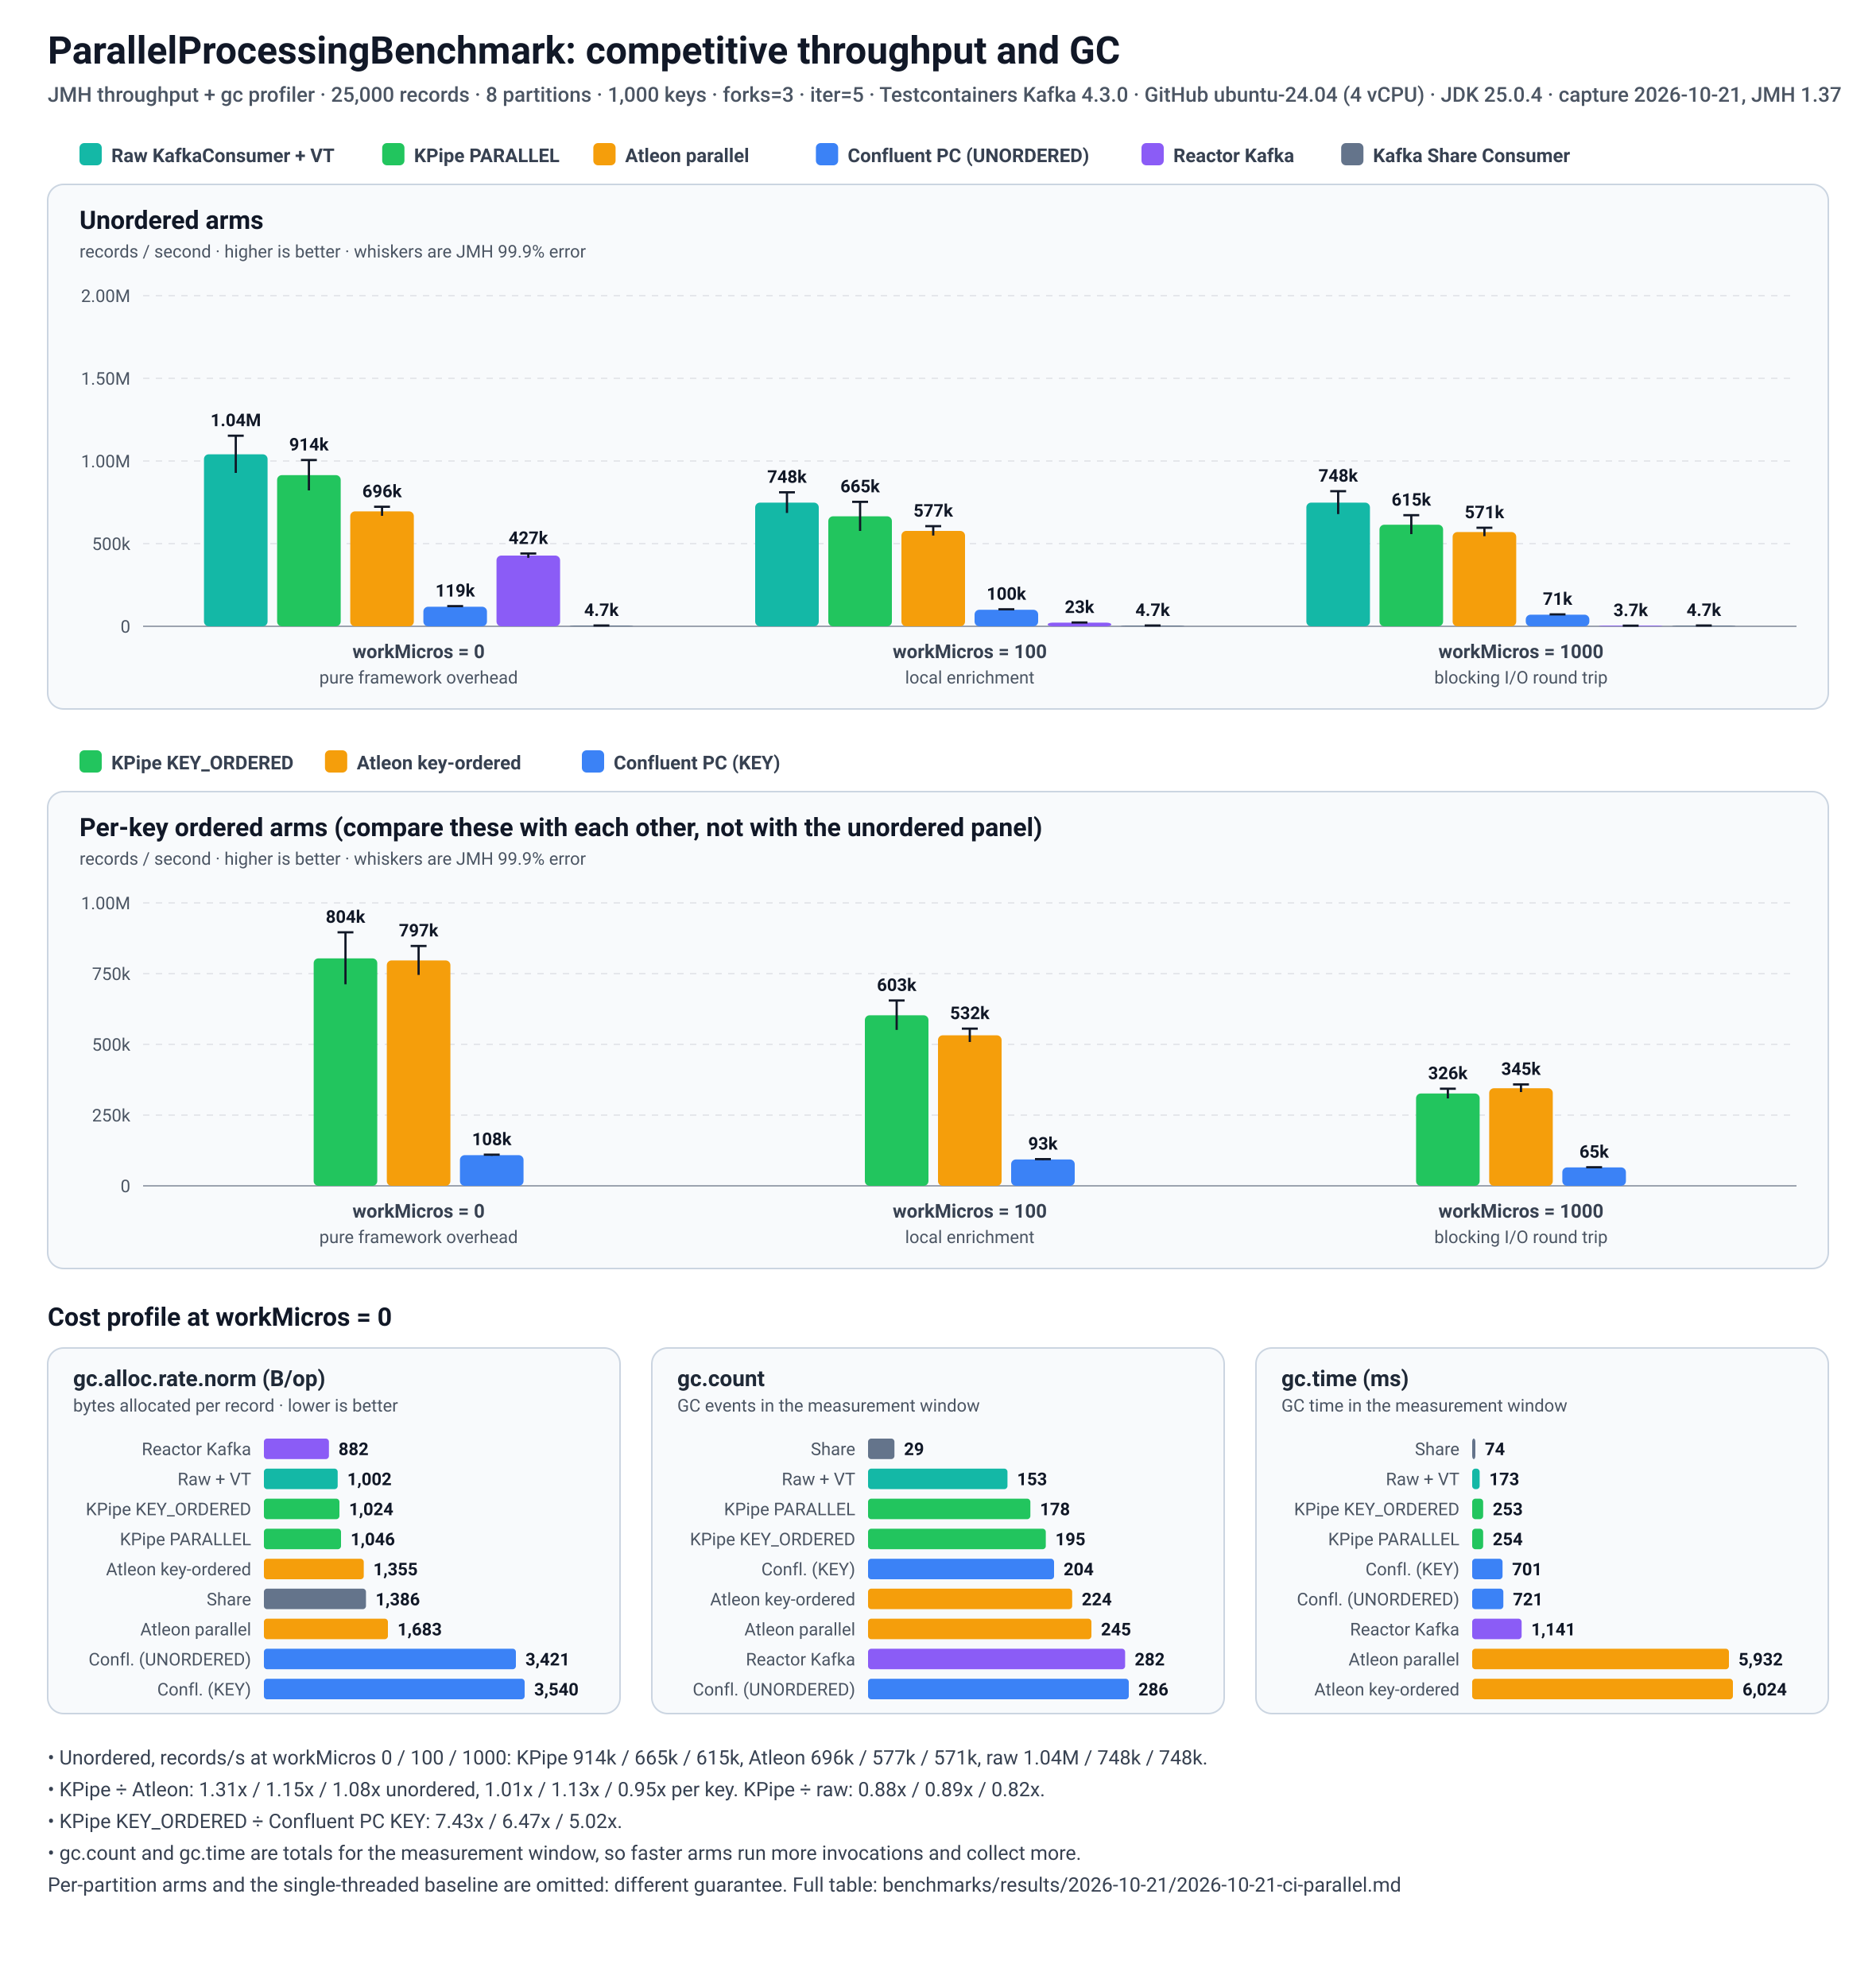
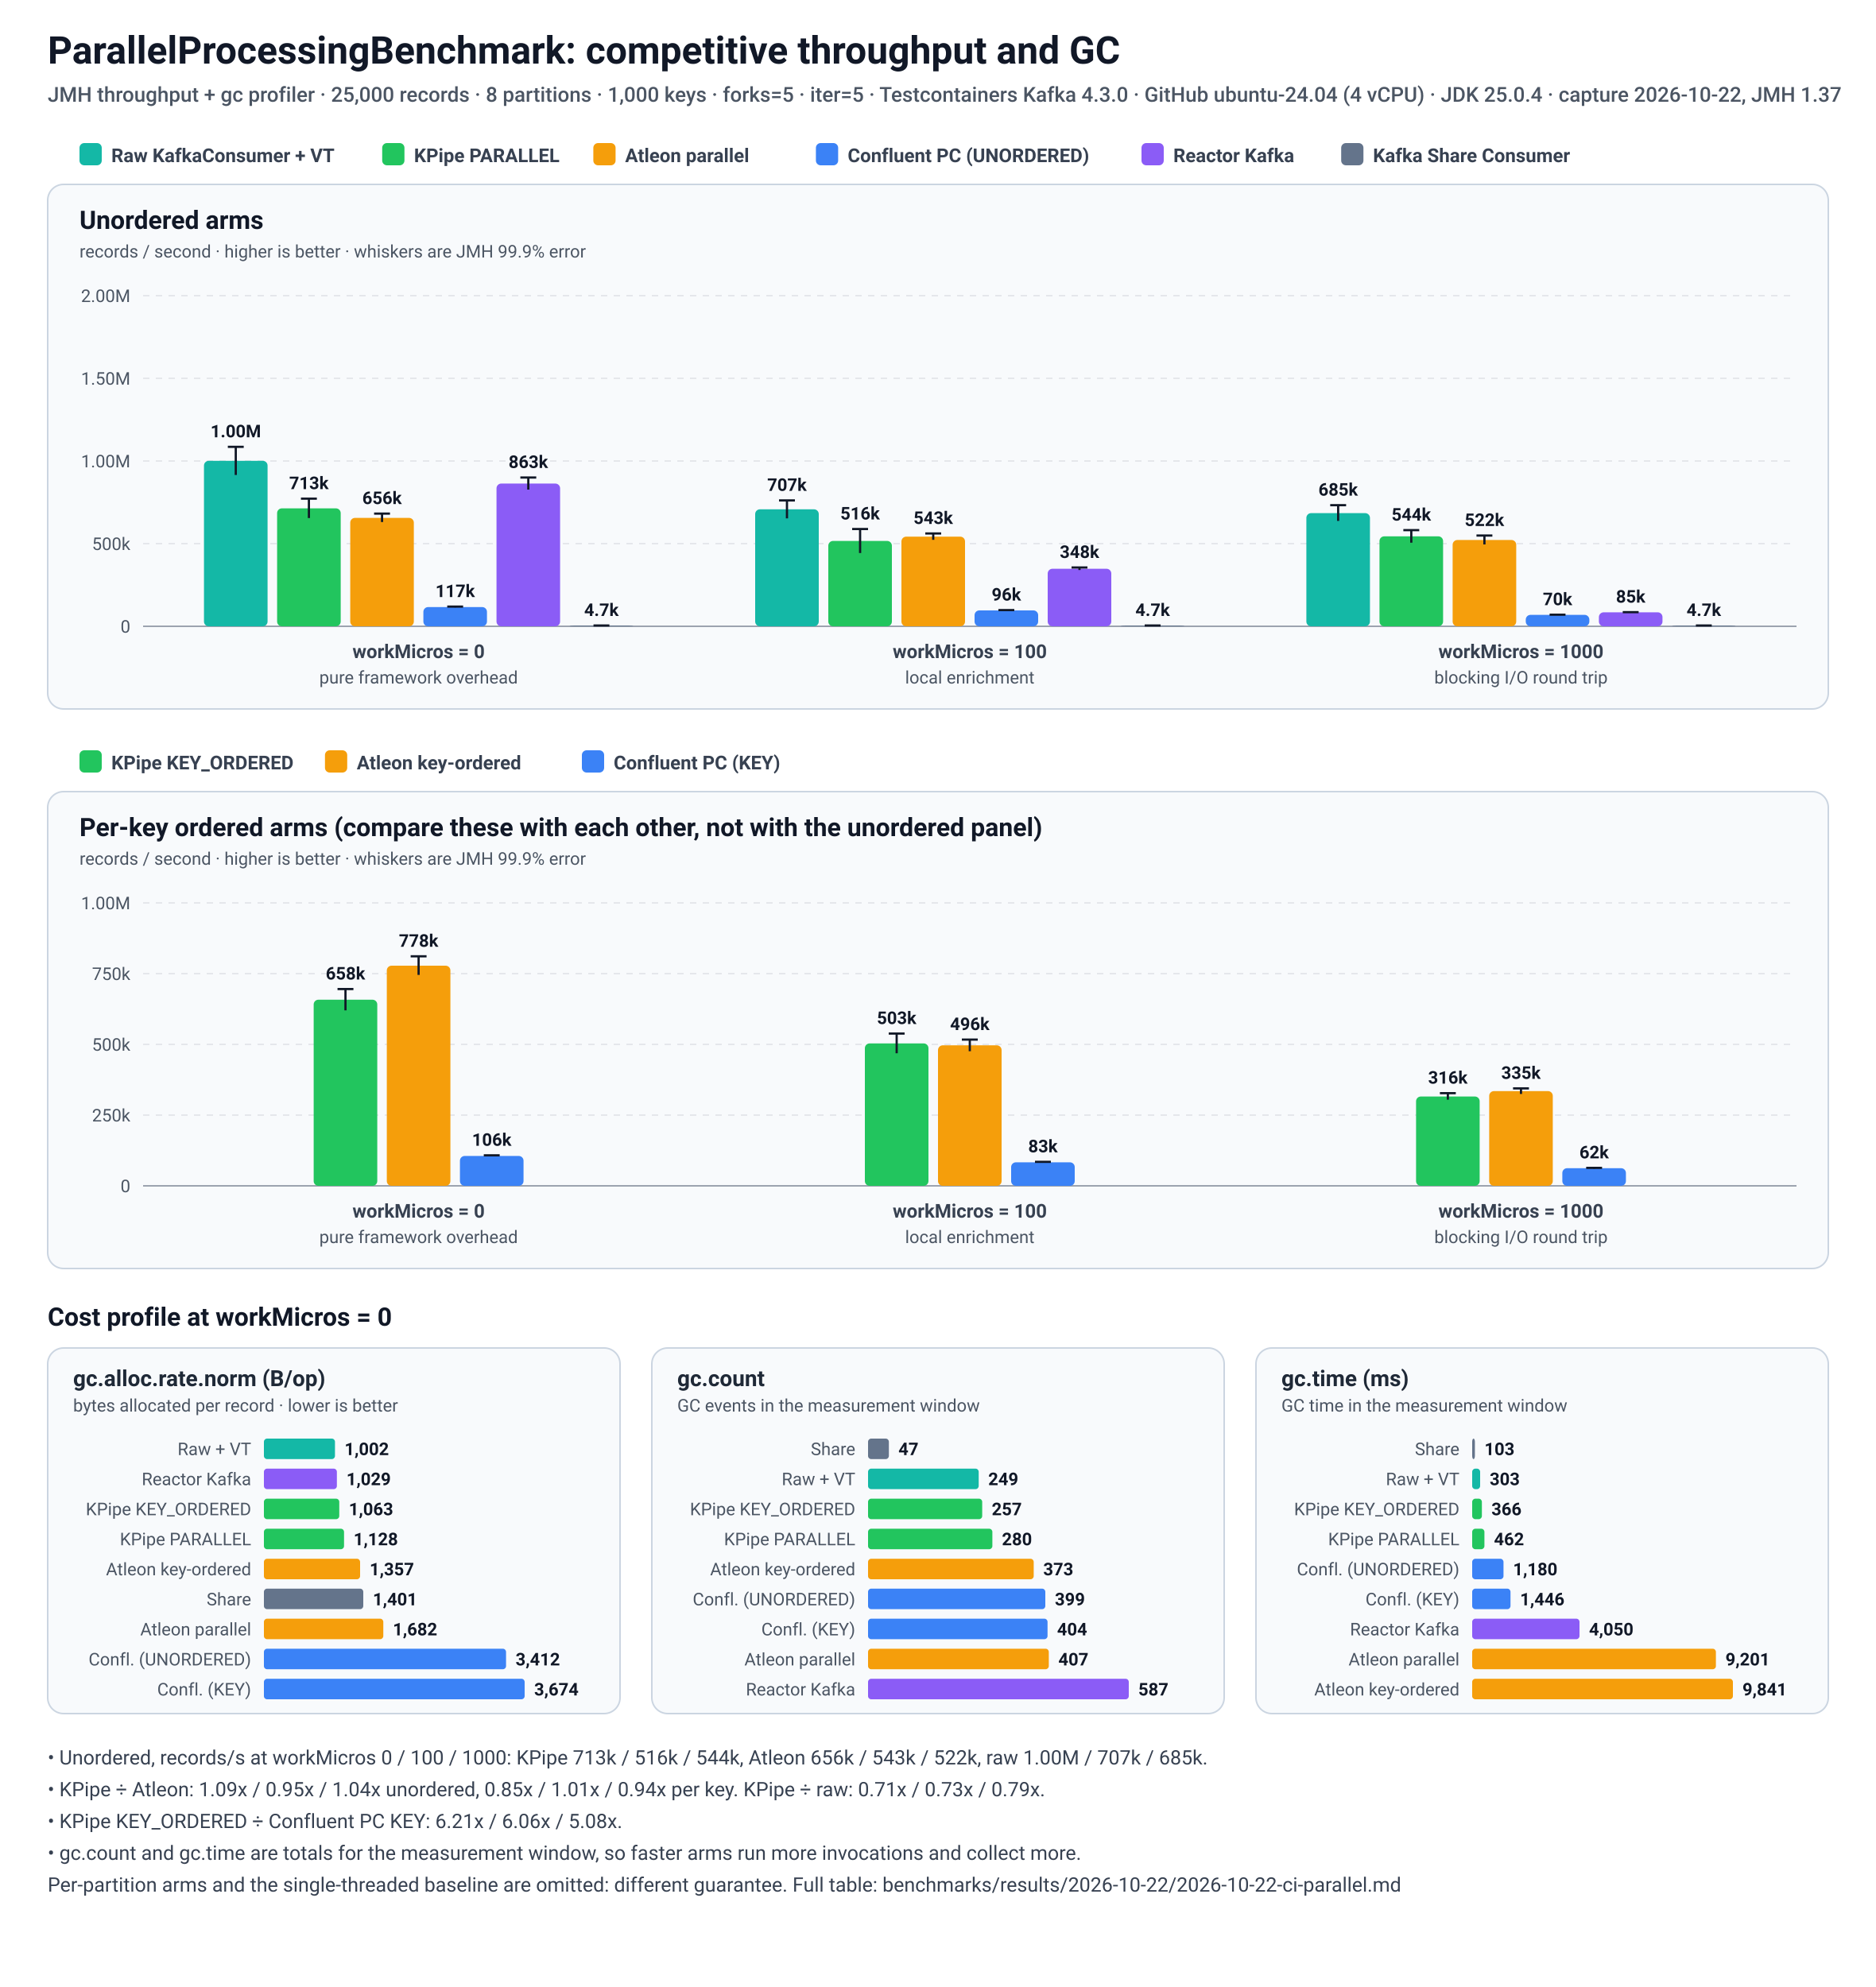
<svg xmlns="http://www.w3.org/2000/svg" width="1180" height="1250" viewBox="0 0 1180 1250" role="img" aria-label="KPipe vs Atleon vs Confluent Parallel Consumer vs Reactor Kafka vs Kafka Share Consumer vs raw KafkaConsumer plus virtual threads: parallel-consumer throughput by ordering guarantee, allocation, and GC">
  <defs>
    <style>
.bg { fill: #ffffff; } .panel { fill: #f8fafc; stroke: #cbd5e1; stroke-width: 1; }
.title { fill: #111827; font: 700 24px -apple-system, BlinkMacSystemFont, Segoe UI, Roboto, sans-serif; }
.subtitle { fill: #4b5563; font: 500 13px -apple-system, BlinkMacSystemFont, Segoe UI, Roboto, sans-serif; }
.h2 { fill: #111827; font: 700 16px -apple-system, BlinkMacSystemFont, Segoe UI, Roboto, sans-serif; }
.h3 { fill: #1f2937; font: 700 14px -apple-system, BlinkMacSystemFont, Segoe UI, Roboto, sans-serif; }
.axis { stroke: #9ca3af; stroke-width: 1; } .grid { stroke: #e5e7eb; stroke-width: 1; stroke-dasharray: 4 4; }
.whisker { stroke: #111827; stroke-width: 1.4; }
.label { fill: #374151; font: 600 12px -apple-system, BlinkMacSystemFont, Segoe UI, Roboto, sans-serif; }
.small { fill: #4b5563; font: 11px -apple-system, BlinkMacSystemFont, Segoe UI, Roboto, sans-serif; }
.value { fill: #111827; font: 700 11px -apple-system, BlinkMacSystemFont, Segoe UI, Roboto, sans-serif; }
.note { fill: #374151; font: 12.5px -apple-system, BlinkMacSystemFont, Segoe UI, Roboto, sans-serif; }
</style>
  </defs>
  <rect width="1180" height="1250" class="bg" />
  <text x="30.0" y="40.0" class="title" text-anchor="start">ParallelProcessingBenchmark: competitive throughput and GC</text>
-   <text x="30.0" y="64.0" class="subtitle" text-anchor="start">JMH throughput + gc profiler · 25,000 records · 8 partitions · 1,000 keys · forks=3 · iter=5 · Testcontainers Kafka 4.3.0 · GitHub ubuntu-24.04 (4 vCPU) · JDK 25.0.4 · capture 2026-10-21, JMH 1.37</text>
+   <text x="30.0" y="64.0" class="subtitle" text-anchor="start">JMH throughput + gc profiler · 25,000 records · 8 partitions · 1,000 keys · forks=5 · iter=5 · Testcontainers Kafka 4.3.0 · GitHub ubuntu-24.04 (4 vCPU) · JDK 25.0.4 · capture 2026-10-22, JMH 1.37</text>
  <rect x="50" y="90" width="14" height="14" rx="3" fill="#14b8a6" />
  <text x="70.0" y="102.0" class="label" text-anchor="start">Raw KafkaConsumer + VT</text>
  <rect x="240.4" y="90" width="14" height="14" rx="3" fill="#22c55e" />
  <text x="260.4" y="102.0" class="label" text-anchor="start">KPipe PARALLEL</text>
  <rect x="373.2" y="90" width="14" height="14" rx="3" fill="#f59e0b" />
  <text x="393.2" y="102.0" class="label" text-anchor="start">Atleon parallel</text>
  <rect x="513.2" y="90" width="14" height="14" rx="3" fill="#3b82f6" />
  <text x="533.2" y="102.0" class="label" text-anchor="start">Confluent PC (UNORDERED)</text>
  <rect x="718.0" y="90" width="14" height="14" rx="3" fill="#8b5cf6" />
  <text x="738.0" y="102.0" class="label" text-anchor="start">Reactor Kafka</text>
  <rect x="843.6" y="90" width="14" height="14" rx="3" fill="#64748b" />
  <text x="863.6" y="102.0" class="label" text-anchor="start">Kafka Share Consumer</text>
  <rect x="30" y="116" width="1120" height="330" rx="10" class="panel" />
  <text x="50.0" y="144.0" class="h2" text-anchor="start">Unordered arms</text>
  <text x="50.0" y="162.0" class="small" text-anchor="start">records / second · higher is better · whiskers are JMH 99.9% error</text>
  <line x1="90" y1="394.0" x2="1130" y2="394.0" class="grid" />
  <text x="82.0" y="398.0" class="small" text-anchor="end">0</text>
  <line x1="90" y1="342.0" x2="1130" y2="342.0" class="grid" />
  <text x="82.0" y="346.0" class="small" text-anchor="end">500k</text>
  <line x1="90" y1="290.0" x2="1130" y2="290.0" class="grid" />
  <text x="82.0" y="294.0" class="small" text-anchor="end">1.00M</text>
  <line x1="90" y1="238.0" x2="1130" y2="238.0" class="grid" />
  <text x="82.0" y="242.0" class="small" text-anchor="end">1.50M</text>
  <line x1="90" y1="186.0" x2="1130" y2="186.0" class="grid" />
  <text x="82.0" y="190.0" class="small" text-anchor="end">2.00M</text>
  <line x1="90" y1="394" x2="1130" y2="394" class="axis" />
-   <rect x="128.3" y="285.8" width="40.0" height="108.2" fill="#14b8a6" rx="3" />
-   <line x1="148.3" y1="297.5" x2="148.3" y2="274.1" class="whisker" />
-   <line x1="143.3" y1="274.1" x2="153.3" y2="274.1" class="whisker" />
-   <text x="148.3" y="268.1" class="value" text-anchor="middle">1.04M</text>
-   <rect x="174.3" y="298.9" width="40.0" height="95.1" fill="#22c55e" rx="3" />
-   <line x1="194.3" y1="308.5" x2="194.3" y2="289.4" class="whisker" />
-   <line x1="189.3" y1="289.4" x2="199.3" y2="289.4" class="whisker" />
-   <text x="194.3" y="283.4" class="value" text-anchor="middle">914k</text>
-   <rect x="220.3" y="321.7" width="40.0" height="72.3" fill="#f59e0b" rx="3" />
-   <line x1="240.3" y1="324.5" x2="240.3" y2="318.8" class="whisker" />
-   <line x1="235.3" y1="318.8" x2="245.3" y2="318.8" class="whisker" />
-   <text x="240.3" y="312.8" class="value" text-anchor="middle">696k</text>
-   <rect x="266.3" y="381.7" width="40.0" height="12.3" fill="#3b82f6" rx="3" />
-   <line x1="286.3" y1="382.0" x2="286.3" y2="381.3" class="whisker" />
-   <line x1="281.3" y1="381.3" x2="291.3" y2="381.3" class="whisker" />
-   <text x="286.3" y="375.3" class="value" text-anchor="middle">119k</text>
-   <rect x="312.3" y="349.5" width="40.0" height="44.5" fill="#8b5cf6" rx="3" />
-   <line x1="332.3" y1="350.9" x2="332.3" y2="348.2" class="whisker" />
-   <line x1="327.3" y1="348.2" x2="337.3" y2="348.2" class="whisker" />
-   <text x="332.3" y="342.2" class="value" text-anchor="middle">427k</text>
+   <rect x="128.3" y="289.9" width="40.0" height="104.1" fill="#14b8a6" rx="3" />
+   <line x1="148.3" y1="298.8" x2="148.3" y2="281.1" class="whisker" />
+   <line x1="143.3" y1="281.1" x2="153.3" y2="281.1" class="whisker" />
+   <text x="148.3" y="275.1" class="value" text-anchor="middle">1.00M</text>
+   <rect x="174.3" y="319.8" width="40.0" height="74.2" fill="#22c55e" rx="3" />
+   <line x1="194.3" y1="325.9" x2="194.3" y2="313.7" class="whisker" />
+   <line x1="189.3" y1="313.7" x2="199.3" y2="313.7" class="whisker" />
+   <text x="194.3" y="307.7" class="value" text-anchor="middle">713k</text>
+   <rect x="220.3" y="325.8" width="40.0" height="68.2" fill="#f59e0b" rx="3" />
+   <line x1="240.3" y1="328.4" x2="240.3" y2="323.1" class="whisker" />
+   <line x1="235.3" y1="323.1" x2="245.3" y2="323.1" class="whisker" />
+   <text x="240.3" y="317.1" class="value" text-anchor="middle">656k</text>
+   <rect x="266.3" y="381.9" width="40.0" height="12.1" fill="#3b82f6" rx="3" />
+   <line x1="286.3" y1="382.1" x2="286.3" y2="381.6" class="whisker" />
+   <line x1="281.3" y1="381.6" x2="291.3" y2="381.6" class="whisker" />
+   <text x="286.3" y="375.6" class="value" text-anchor="middle">117k</text>
+   <rect x="312.3" y="304.2" width="40.0" height="89.8" fill="#8b5cf6" rx="3" />
+   <line x1="332.3" y1="308.0" x2="332.3" y2="300.4" class="whisker" />
+   <line x1="327.3" y1="300.4" x2="337.3" y2="300.4" class="whisker" />
+   <text x="332.3" y="294.4" class="value" text-anchor="middle">863k</text>
  <rect x="358.3" y="393.5" width="40.0" height="0.5" fill="#64748b" rx="3" />
  <line x1="378.3" y1="393.5" x2="378.3" y2="393.5" class="whisker" />
  <line x1="373.3" y1="393.5" x2="383.3" y2="393.5" class="whisker" />
  <text x="378.3" y="387.5" class="value" text-anchor="middle">4.7k</text>
  <text x="263.3" y="414.0" class="label" text-anchor="middle">workMicros = 0</text>
  <text x="263.3" y="430.0" class="small" text-anchor="middle">pure framework overhead</text>
-   <rect x="475.0" y="316.2" width="40.0" height="77.8" fill="#14b8a6" rx="3" />
-   <line x1="495.0" y1="322.7" x2="495.0" y2="309.7" class="whisker" />
-   <line x1="490.0" y1="309.7" x2="500.0" y2="309.7" class="whisker" />
-   <text x="495.0" y="303.7" class="value" text-anchor="middle">748k</text>
-   <rect x="521.0" y="324.8" width="40.0" height="69.2" fill="#22c55e" rx="3" />
-   <line x1="541.0" y1="334.0" x2="541.0" y2="315.7" class="whisker" />
-   <line x1="536.0" y1="315.7" x2="546.0" y2="315.7" class="whisker" />
-   <text x="541.0" y="309.7" class="value" text-anchor="middle">665k</text>
-   <rect x="567.0" y="334.0" width="40.0" height="60.0" fill="#f59e0b" rx="3" />
-   <line x1="587.0" y1="336.9" x2="587.0" y2="331.0" class="whisker" />
-   <line x1="582.0" y1="331.0" x2="592.0" y2="331.0" class="whisker" />
-   <text x="587.0" y="325.0" class="value" text-anchor="middle">577k</text>
-   <rect x="613.0" y="383.6" width="40.0" height="10.4" fill="#3b82f6" rx="3" />
-   <line x1="633.0" y1="383.8" x2="633.0" y2="383.3" class="whisker" />
-   <line x1="628.0" y1="383.3" x2="638.0" y2="383.3" class="whisker" />
-   <text x="633.0" y="377.3" class="value" text-anchor="middle">100k</text>
-   <rect x="659.0" y="391.7" width="40.0" height="2.3" fill="#8b5cf6" rx="3" />
-   <line x1="679.0" y1="391.7" x2="679.0" y2="391.6" class="whisker" />
-   <line x1="674.0" y1="391.6" x2="684.0" y2="391.6" class="whisker" />
-   <text x="679.0" y="385.6" class="value" text-anchor="middle">23k</text>
+   <rect x="475.0" y="320.4" width="40.0" height="73.6" fill="#14b8a6" rx="3" />
+   <line x1="495.0" y1="326.1" x2="495.0" y2="314.8" class="whisker" />
+   <line x1="490.0" y1="314.8" x2="500.0" y2="314.8" class="whisker" />
+   <text x="495.0" y="308.8" class="value" text-anchor="middle">707k</text>
+   <rect x="521.0" y="340.3" width="40.0" height="53.7" fill="#22c55e" rx="3" />
+   <line x1="541.0" y1="347.9" x2="541.0" y2="332.8" class="whisker" />
+   <line x1="536.0" y1="332.8" x2="546.0" y2="332.8" class="whisker" />
+   <text x="541.0" y="326.8" class="value" text-anchor="middle">516k</text>
+   <rect x="567.0" y="337.6" width="40.0" height="56.4" fill="#f59e0b" rx="3" />
+   <line x1="587.0" y1="339.6" x2="587.0" y2="335.6" class="whisker" />
+   <line x1="582.0" y1="335.6" x2="592.0" y2="335.6" class="whisker" />
+   <text x="587.0" y="329.6" class="value" text-anchor="middle">543k</text>
+   <rect x="613.0" y="384.0" width="40.0" height="10.0" fill="#3b82f6" rx="3" />
+   <line x1="633.0" y1="384.2" x2="633.0" y2="383.8" class="whisker" />
+   <line x1="628.0" y1="383.8" x2="638.0" y2="383.8" class="whisker" />
+   <text x="633.0" y="377.8" class="value" text-anchor="middle">96k</text>
+   <rect x="659.0" y="357.8" width="40.0" height="36.2" fill="#8b5cf6" rx="3" />
+   <line x1="679.0" y1="358.6" x2="679.0" y2="357.0" class="whisker" />
+   <line x1="674.0" y1="357.0" x2="684.0" y2="357.0" class="whisker" />
+   <text x="679.0" y="351.0" class="value" text-anchor="middle">348k</text>
  <rect x="705.0" y="393.5" width="40.0" height="0.5" fill="#64748b" rx="3" />
  <line x1="725.0" y1="393.5" x2="725.0" y2="393.5" class="whisker" />
  <line x1="720.0" y1="393.5" x2="730.0" y2="393.5" class="whisker" />
  <text x="725.0" y="387.5" class="value" text-anchor="middle">4.7k</text>
  <text x="610.0" y="414.0" class="label" text-anchor="middle">workMicros = 100</text>
  <text x="610.0" y="430.0" class="small" text-anchor="middle">local enrichment</text>
-   <rect x="821.7" y="316.2" width="40.0" height="77.8" fill="#14b8a6" rx="3" />
-   <line x1="841.7" y1="323.4" x2="841.7" y2="309.0" class="whisker" />
-   <line x1="836.7" y1="309.0" x2="846.7" y2="309.0" class="whisker" />
-   <text x="841.7" y="303.0" class="value" text-anchor="middle">748k</text>
-   <rect x="867.7" y="330.1" width="40.0" height="63.9" fill="#22c55e" rx="3" />
-   <line x1="887.7" y1="336.0" x2="887.7" y2="324.1" class="whisker" />
-   <line x1="882.7" y1="324.1" x2="892.7" y2="324.1" class="whisker" />
-   <text x="887.7" y="318.1" class="value" text-anchor="middle">615k</text>
-   <rect x="913.7" y="334.7" width="40.0" height="59.3" fill="#f59e0b" rx="3" />
-   <line x1="933.7" y1="337.3" x2="933.7" y2="332.0" class="whisker" />
-   <line x1="928.7" y1="332.0" x2="938.7" y2="332.0" class="whisker" />
-   <text x="933.7" y="326.0" class="value" text-anchor="middle">571k</text>
-   <rect x="959.7" y="386.7" width="40.0" height="7.3" fill="#3b82f6" rx="3" />
-   <line x1="979.7" y1="386.8" x2="979.7" y2="386.5" class="whisker" />
-   <line x1="974.7" y1="386.5" x2="984.7" y2="386.5" class="whisker" />
-   <text x="979.7" y="380.5" class="value" text-anchor="middle">71k</text>
-   <rect x="1005.7" y="393.6" width="40.0" height="0.4" fill="#8b5cf6" rx="3" />
-   <line x1="1025.7" y1="393.6" x2="1025.7" y2="393.6" class="whisker" />
-   <line x1="1020.7" y1="393.6" x2="1030.7" y2="393.6" class="whisker" />
-   <text x="1025.7" y="387.6" class="value" text-anchor="middle">3.7k</text>
+   <rect x="821.7" y="322.8" width="40.0" height="71.2" fill="#14b8a6" rx="3" />
+   <line x1="841.7" y1="327.7" x2="841.7" y2="317.8" class="whisker" />
+   <line x1="836.7" y1="317.8" x2="846.7" y2="317.8" class="whisker" />
+   <text x="841.7" y="311.8" class="value" text-anchor="middle">685k</text>
+   <rect x="867.7" y="337.4" width="40.0" height="56.6" fill="#22c55e" rx="3" />
+   <line x1="887.7" y1="341.4" x2="887.7" y2="333.5" class="whisker" />
+   <line x1="882.7" y1="333.5" x2="892.7" y2="333.5" class="whisker" />
+   <text x="887.7" y="327.5" class="value" text-anchor="middle">544k</text>
+   <rect x="913.7" y="339.7" width="40.0" height="54.3" fill="#f59e0b" rx="3" />
+   <line x1="933.7" y1="342.5" x2="933.7" y2="336.9" class="whisker" />
+   <line x1="928.7" y1="336.9" x2="938.7" y2="336.9" class="whisker" />
+   <text x="933.7" y="330.9" class="value" text-anchor="middle">522k</text>
+   <rect x="959.7" y="386.8" width="40.0" height="7.2" fill="#3b82f6" rx="3" />
+   <line x1="979.7" y1="386.8" x2="979.7" y2="386.7" class="whisker" />
+   <line x1="974.7" y1="386.7" x2="984.7" y2="386.7" class="whisker" />
+   <text x="979.7" y="380.7" class="value" text-anchor="middle">70k</text>
+   <rect x="1005.7" y="385.2" width="40.0" height="8.8" fill="#8b5cf6" rx="3" />
+   <line x1="1025.7" y1="385.3" x2="1025.7" y2="385.1" class="whisker" />
+   <line x1="1020.7" y1="385.1" x2="1030.7" y2="385.1" class="whisker" />
+   <text x="1025.7" y="379.1" class="value" text-anchor="middle">85k</text>
  <rect x="1051.7" y="393.5" width="40.0" height="0.5" fill="#64748b" rx="3" />
  <line x1="1071.7" y1="393.5" x2="1071.7" y2="393.5" class="whisker" />
  <line x1="1066.7" y1="393.5" x2="1076.7" y2="393.5" class="whisker" />
  <text x="1071.7" y="387.5" class="value" text-anchor="middle">4.7k</text>
  <text x="956.7" y="414.0" class="label" text-anchor="middle">workMicros = 1000</text>
  <text x="956.7" y="430.0" class="small" text-anchor="middle">blocking I/O round trip</text>
  <rect x="50" y="472" width="14" height="14" rx="3" fill="#22c55e" />
  <text x="70.0" y="484.0" class="label" text-anchor="start">KPipe KEY_ORDERED</text>
  <rect x="204.4" y="472" width="14" height="14" rx="3" fill="#f59e0b" />
  <text x="224.4" y="484.0" class="label" text-anchor="start">Atleon key-ordered</text>
  <rect x="366.0" y="472" width="14" height="14" rx="3" fill="#3b82f6" />
  <text x="386.0" y="484.0" class="label" text-anchor="start">Confluent PC (KEY)</text>
  <rect x="30" y="498" width="1120" height="300" rx="10" class="panel" />
  <text x="50.0" y="526.0" class="h2" text-anchor="start">Per-key ordered arms (compare these with each other, not with the unordered panel)</text>
  <text x="50.0" y="544.0" class="small" text-anchor="start">records / second · higher is better · whiskers are JMH 99.9% error</text>
  <line x1="90" y1="746.0" x2="1130" y2="746.0" class="grid" />
  <text x="82.0" y="750.0" class="small" text-anchor="end">0</text>
  <line x1="90" y1="701.5" x2="1130" y2="701.5" class="grid" />
  <text x="82.0" y="705.5" class="small" text-anchor="end">250k</text>
  <line x1="90" y1="657.0" x2="1130" y2="657.0" class="grid" />
  <text x="82.0" y="661.0" class="small" text-anchor="end">500k</text>
  <line x1="90" y1="612.5" x2="1130" y2="612.5" class="grid" />
  <text x="82.0" y="616.5" class="small" text-anchor="end">750k</text>
  <line x1="90" y1="568.0" x2="1130" y2="568.0" class="grid" />
  <text x="82.0" y="572.0" class="small" text-anchor="end">1.00M</text>
  <line x1="90" y1="746" x2="1130" y2="746" class="axis" />
-   <rect x="197.3" y="602.9" width="40.0" height="143.1" fill="#22c55e" rx="3" />
-   <line x1="217.3" y1="619.2" x2="217.3" y2="586.5" class="whisker" />
-   <line x1="212.3" y1="586.5" x2="222.3" y2="586.5" class="whisker" />
-   <text x="217.3" y="580.5" class="value" text-anchor="middle">804k</text>
-   <rect x="243.3" y="604.2" width="40.0" height="141.8" fill="#f59e0b" rx="3" />
-   <line x1="263.3" y1="613.3" x2="263.3" y2="595.1" class="whisker" />
-   <line x1="258.3" y1="595.1" x2="268.3" y2="595.1" class="whisker" />
-   <text x="263.3" y="589.1" class="value" text-anchor="middle">797k</text>
-   <rect x="289.3" y="726.7" width="40.0" height="19.3" fill="#3b82f6" rx="3" />
-   <line x1="309.3" y1="727.1" x2="309.3" y2="726.4" class="whisker" />
-   <line x1="304.3" y1="726.4" x2="314.3" y2="726.4" class="whisker" />
-   <text x="309.3" y="720.4" class="value" text-anchor="middle">108k</text>
+   <rect x="197.3" y="628.9" width="40.0" height="117.1" fill="#22c55e" rx="3" />
+   <line x1="217.3" y1="635.6" x2="217.3" y2="622.2" class="whisker" />
+   <line x1="212.3" y1="622.2" x2="222.3" y2="622.2" class="whisker" />
+   <text x="217.3" y="616.2" class="value" text-anchor="middle">658k</text>
+   <rect x="243.3" y="607.5" width="40.0" height="138.5" fill="#f59e0b" rx="3" />
+   <line x1="263.3" y1="613.3" x2="263.3" y2="601.6" class="whisker" />
+   <line x1="258.3" y1="601.6" x2="268.3" y2="601.6" class="whisker" />
+   <text x="263.3" y="595.6" class="value" text-anchor="middle">778k</text>
+   <rect x="289.3" y="727.2" width="40.0" height="18.8" fill="#3b82f6" rx="3" />
+   <line x1="309.3" y1="727.5" x2="309.3" y2="726.8" class="whisker" />
+   <line x1="304.3" y1="726.8" x2="314.3" y2="726.8" class="whisker" />
+   <text x="309.3" y="720.8" class="value" text-anchor="middle">106k</text>
  <text x="263.3" y="766.0" class="label" text-anchor="middle">workMicros = 0</text>
  <text x="263.3" y="782.0" class="small" text-anchor="middle">pure framework overhead</text>
-   <rect x="544.0" y="638.7" width="40.0" height="107.3" fill="#22c55e" rx="3" />
-   <line x1="564.0" y1="647.9" x2="564.0" y2="629.4" class="whisker" />
-   <line x1="559.0" y1="629.4" x2="569.0" y2="629.4" class="whisker" />
-   <text x="564.0" y="623.4" class="value" text-anchor="middle">603k</text>
-   <rect x="590.0" y="651.3" width="40.0" height="94.7" fill="#f59e0b" rx="3" />
-   <line x1="610.0" y1="655.5" x2="610.0" y2="647.1" class="whisker" />
-   <line x1="605.0" y1="647.1" x2="615.0" y2="647.1" class="whisker" />
-   <text x="610.0" y="641.1" class="value" text-anchor="middle">532k</text>
-   <rect x="636.0" y="729.4" width="40.0" height="16.6" fill="#3b82f6" rx="3" />
-   <line x1="656.0" y1="729.7" x2="656.0" y2="729.2" class="whisker" />
-   <line x1="651.0" y1="729.2" x2="661.0" y2="729.2" class="whisker" />
-   <text x="656.0" y="723.2" class="value" text-anchor="middle">93k</text>
+   <rect x="544.0" y="656.4" width="40.0" height="89.6" fill="#22c55e" rx="3" />
+   <line x1="564.0" y1="662.6" x2="564.0" y2="650.2" class="whisker" />
+   <line x1="559.0" y1="650.2" x2="569.0" y2="650.2" class="whisker" />
+   <text x="564.0" y="644.2" class="value" text-anchor="middle">503k</text>
+   <rect x="590.0" y="657.6" width="40.0" height="88.4" fill="#f59e0b" rx="3" />
+   <line x1="610.0" y1="661.3" x2="610.0" y2="654.0" class="whisker" />
+   <line x1="605.0" y1="654.0" x2="615.0" y2="654.0" class="whisker" />
+   <text x="610.0" y="648.0" class="value" text-anchor="middle">496k</text>
+   <rect x="636.0" y="731.2" width="40.0" height="14.8" fill="#3b82f6" rx="3" />
+   <line x1="656.0" y1="731.5" x2="656.0" y2="730.9" class="whisker" />
+   <line x1="651.0" y1="730.9" x2="661.0" y2="730.9" class="whisker" />
+   <text x="656.0" y="724.9" class="value" text-anchor="middle">83k</text>
  <text x="610.0" y="766.0" class="label" text-anchor="middle">workMicros = 100</text>
  <text x="610.0" y="782.0" class="small" text-anchor="middle">local enrichment</text>
-   <rect x="890.7" y="687.9" width="40.0" height="58.1" fill="#22c55e" rx="3" />
-   <line x1="910.7" y1="691.0" x2="910.7" y2="684.9" class="whisker" />
-   <line x1="905.7" y1="684.9" x2="915.7" y2="684.9" class="whisker" />
-   <text x="910.7" y="678.9" class="value" text-anchor="middle">326k</text>
-   <rect x="936.7" y="684.6" width="40.0" height="61.4" fill="#f59e0b" rx="3" />
-   <line x1="956.7" y1="687.0" x2="956.7" y2="682.2" class="whisker" />
-   <line x1="951.7" y1="682.2" x2="961.7" y2="682.2" class="whisker" />
-   <text x="956.7" y="676.2" class="value" text-anchor="middle">345k</text>
-   <rect x="982.7" y="734.4" width="40.0" height="11.6" fill="#3b82f6" rx="3" />
-   <line x1="1002.7" y1="734.6" x2="1002.7" y2="734.3" class="whisker" />
-   <line x1="997.7" y1="734.3" x2="1007.7" y2="734.3" class="whisker" />
-   <text x="1002.7" y="728.3" class="value" text-anchor="middle">65k</text>
+   <rect x="890.7" y="689.8" width="40.0" height="56.2" fill="#22c55e" rx="3" />
+   <line x1="910.7" y1="691.8" x2="910.7" y2="687.7" class="whisker" />
+   <line x1="905.7" y1="687.7" x2="915.7" y2="687.7" class="whisker" />
+   <text x="910.7" y="681.7" class="value" text-anchor="middle">316k</text>
+   <rect x="936.7" y="686.4" width="40.0" height="59.6" fill="#f59e0b" rx="3" />
+   <line x1="956.7" y1="688.2" x2="956.7" y2="684.7" class="whisker" />
+   <line x1="951.7" y1="684.7" x2="961.7" y2="684.7" class="whisker" />
+   <text x="956.7" y="678.7" class="value" text-anchor="middle">335k</text>
+   <rect x="982.7" y="734.9" width="40.0" height="11.1" fill="#3b82f6" rx="3" />
+   <line x1="1002.7" y1="735.2" x2="1002.7" y2="734.7" class="whisker" />
+   <line x1="997.7" y1="734.7" x2="1007.7" y2="734.7" class="whisker" />
+   <text x="1002.7" y="728.7" class="value" text-anchor="middle">62k</text>
  <text x="956.7" y="766.0" class="label" text-anchor="middle">workMicros = 1000</text>
  <text x="956.7" y="782.0" class="small" text-anchor="middle">blocking I/O round trip</text>
  <text x="30.0" y="834.0" class="h2" text-anchor="start">Cost profile at workMicros = 0</text>
  <rect x="30" y="848" width="360.0" height="230" rx="10" class="panel" />
  <text x="46.0" y="872.0" class="h3" text-anchor="start">gc.alloc.rate.norm (B/op)</text>
  <text x="46.0" y="888.0" class="small" text-anchor="start">bytes allocated per record · lower is better</text>
-   <text x="158.0" y="915.4" class="small" text-anchor="end">Reactor Kafka</text>
-   <rect x="166" y="905.0" width="40.9" height="12.9" rx="2" fill="#8b5cf6" />
-   <text x="212.9" y="915.4" class="value" text-anchor="start">882</text>
-   <text x="158.0" y="934.3" class="small" text-anchor="end">Raw + VT</text>
-   <rect x="166" y="923.9" width="46.4" height="12.9" rx="2" fill="#14b8a6" />
-   <text x="218.4" y="934.3" class="value" text-anchor="start">1,002</text>
+   <text x="158.0" y="915.4" class="small" text-anchor="end">Raw + VT</text>
+   <rect x="166" y="905.0" width="44.7" height="12.9" rx="2" fill="#14b8a6" />
+   <text x="216.7" y="915.4" class="value" text-anchor="start">1,002</text>
+   <text x="158.0" y="934.3" class="small" text-anchor="end">Reactor Kafka</text>
+   <rect x="166" y="923.9" width="45.9" height="12.9" rx="2" fill="#8b5cf6" />
+   <text x="217.9" y="934.3" class="value" text-anchor="start">1,029</text>
  <text x="158.0" y="953.2" class="small" text-anchor="end">KPipe KEY_ORDERED</text>
-   <rect x="166" y="942.8" width="47.5" height="12.9" rx="2" fill="#22c55e" />
-   <text x="219.5" y="953.2" class="value" text-anchor="start">1,024</text>
+   <rect x="166" y="942.8" width="47.4" height="12.9" rx="2" fill="#22c55e" />
+   <text x="219.4" y="953.2" class="value" text-anchor="start">1,063</text>
  <text x="158.0" y="972.1" class="small" text-anchor="end">KPipe PARALLEL</text>
-   <rect x="166" y="961.7" width="48.5" height="12.9" rx="2" fill="#22c55e" />
-   <text x="220.5" y="972.1" class="value" text-anchor="start">1,046</text>
+   <rect x="166" y="961.7" width="50.4" height="12.9" rx="2" fill="#22c55e" />
+   <text x="222.4" y="972.1" class="value" text-anchor="start">1,128</text>
  <text x="158.0" y="991.0" class="small" text-anchor="end">Atleon key-ordered</text>
-   <rect x="166" y="980.6" width="62.8" height="12.9" rx="2" fill="#f59e0b" />
-   <text x="234.8" y="991.0" class="value" text-anchor="start">1,355</text>
+   <rect x="166" y="980.6" width="60.5" height="12.9" rx="2" fill="#f59e0b" />
+   <text x="232.5" y="991.0" class="value" text-anchor="start">1,357</text>
  <text x="158.0" y="1009.9" class="small" text-anchor="end">Share</text>
-   <rect x="166" y="999.4" width="64.2" height="12.9" rx="2" fill="#64748b" />
-   <text x="236.2" y="1009.9" class="value" text-anchor="start">1,386</text>
+   <rect x="166" y="999.4" width="62.5" height="12.9" rx="2" fill="#64748b" />
+   <text x="234.5" y="1009.9" class="value" text-anchor="start">1,401</text>
  <text x="158.0" y="1028.8" class="small" text-anchor="end">Atleon parallel</text>
-   <rect x="166" y="1018.3" width="78.0" height="12.9" rx="2" fill="#f59e0b" />
-   <text x="250.0" y="1028.8" class="value" text-anchor="start">1,683</text>
+   <rect x="166" y="1018.3" width="75.1" height="12.9" rx="2" fill="#f59e0b" />
+   <text x="247.1" y="1028.8" class="value" text-anchor="start">1,682</text>
  <text x="158.0" y="1047.7" class="small" text-anchor="end">Confl. (UNORDERED)</text>
-   <rect x="166" y="1037.2" width="158.5" height="12.9" rx="2" fill="#3b82f6" />
-   <text x="330.5" y="1047.7" class="value" text-anchor="start">3,421</text>
+   <rect x="166" y="1037.2" width="152.3" height="12.9" rx="2" fill="#3b82f6" />
+   <text x="324.3" y="1047.7" class="value" text-anchor="start">3,412</text>
  <text x="158.0" y="1066.6" class="small" text-anchor="end">Confl. (KEY)</text>
  <rect x="166" y="1056.1" width="164.0" height="12.9" rx="2" fill="#3b82f6" />
-   <text x="336.0" y="1066.6" class="value" text-anchor="start">3,540</text>
+   <text x="336.0" y="1066.6" class="value" text-anchor="start">3,674</text>
  <rect x="410.0" y="848" width="360.0" height="230" rx="10" class="panel" />
  <text x="426.0" y="872.0" class="h3" text-anchor="start">gc.count</text>
  <text x="426.0" y="888.0" class="small" text-anchor="start">GC events in the measurement window</text>
  <text x="538.0" y="915.4" class="small" text-anchor="end">Share</text>
-   <rect x="546.0" y="905.0" width="16.6" height="12.9" rx="2" fill="#64748b" />
-   <text x="568.6" y="915.4" class="value" text-anchor="start">29</text>
+   <rect x="546.0" y="905.0" width="13.1" height="12.9" rx="2" fill="#64748b" />
+   <text x="565.1" y="915.4" class="value" text-anchor="start">47</text>
  <text x="538.0" y="934.3" class="small" text-anchor="end">Raw + VT</text>
-   <rect x="546.0" y="923.9" width="87.7" height="12.9" rx="2" fill="#14b8a6" />
-   <text x="639.7" y="934.3" class="value" text-anchor="start">153</text>
-   <text x="538.0" y="953.2" class="small" text-anchor="end">KPipe PARALLEL</text>
-   <rect x="546.0" y="942.8" width="102.1" height="12.9" rx="2" fill="#22c55e" />
-   <text x="654.1" y="953.2" class="value" text-anchor="start">178</text>
-   <text x="538.0" y="972.1" class="small" text-anchor="end">KPipe KEY_ORDERED</text>
-   <rect x="546.0" y="961.7" width="111.8" height="12.9" rx="2" fill="#22c55e" />
-   <text x="663.8" y="972.1" class="value" text-anchor="start">195</text>
-   <text x="538.0" y="991.0" class="small" text-anchor="end">Confl. (KEY)</text>
-   <rect x="546.0" y="980.6" width="117.0" height="12.9" rx="2" fill="#3b82f6" />
-   <text x="669.0" y="991.0" class="value" text-anchor="start">204</text>
-   <text x="538.0" y="1009.9" class="small" text-anchor="end">Atleon key-ordered</text>
-   <rect x="546.0" y="999.4" width="128.4" height="12.9" rx="2" fill="#f59e0b" />
-   <text x="680.4" y="1009.9" class="value" text-anchor="start">224</text>
-   <text x="538.0" y="1028.8" class="small" text-anchor="end">Atleon parallel</text>
-   <rect x="546.0" y="1018.3" width="140.5" height="12.9" rx="2" fill="#f59e0b" />
-   <text x="692.5" y="1028.8" class="value" text-anchor="start">245</text>
-   <text x="538.0" y="1047.7" class="small" text-anchor="end">Reactor Kafka</text>
-   <rect x="546.0" y="1037.2" width="161.7" height="12.9" rx="2" fill="#8b5cf6" />
-   <text x="713.7" y="1047.7" class="value" text-anchor="start">282</text>
-   <text x="538.0" y="1066.6" class="small" text-anchor="end">Confl. (UNORDERED)</text>
-   <rect x="546.0" y="1056.1" width="164.0" height="12.9" rx="2" fill="#3b82f6" />
-   <text x="716.0" y="1066.6" class="value" text-anchor="start">286</text>
+   <rect x="546.0" y="923.9" width="69.6" height="12.9" rx="2" fill="#14b8a6" />
+   <text x="621.6" y="934.3" class="value" text-anchor="start">249</text>
+   <text x="538.0" y="953.2" class="small" text-anchor="end">KPipe KEY_ORDERED</text>
+   <rect x="546.0" y="942.8" width="71.8" height="12.9" rx="2" fill="#22c55e" />
+   <text x="623.8" y="953.2" class="value" text-anchor="start">257</text>
+   <text x="538.0" y="972.1" class="small" text-anchor="end">KPipe PARALLEL</text>
+   <rect x="546.0" y="961.7" width="78.2" height="12.9" rx="2" fill="#22c55e" />
+   <text x="630.2" y="972.1" class="value" text-anchor="start">280</text>
+   <text x="538.0" y="991.0" class="small" text-anchor="end">Atleon key-ordered</text>
+   <rect x="546.0" y="980.6" width="104.2" height="12.9" rx="2" fill="#f59e0b" />
+   <text x="656.2" y="991.0" class="value" text-anchor="start">373</text>
+   <text x="538.0" y="1009.9" class="small" text-anchor="end">Confl. (UNORDERED)</text>
+   <rect x="546.0" y="999.4" width="111.5" height="12.9" rx="2" fill="#3b82f6" />
+   <text x="663.5" y="1009.9" class="value" text-anchor="start">399</text>
+   <text x="538.0" y="1028.8" class="small" text-anchor="end">Confl. (KEY)</text>
+   <rect x="546.0" y="1018.3" width="112.9" height="12.9" rx="2" fill="#3b82f6" />
+   <text x="664.9" y="1028.8" class="value" text-anchor="start">404</text>
+   <text x="538.0" y="1047.7" class="small" text-anchor="end">Atleon parallel</text>
+   <rect x="546.0" y="1037.2" width="113.7" height="12.9" rx="2" fill="#f59e0b" />
+   <text x="665.7" y="1047.7" class="value" text-anchor="start">407</text>
+   <text x="538.0" y="1066.6" class="small" text-anchor="end">Reactor Kafka</text>
+   <rect x="546.0" y="1056.1" width="164.0" height="12.9" rx="2" fill="#8b5cf6" />
+   <text x="716.0" y="1066.6" class="value" text-anchor="start">587</text>
  <rect x="790.0" y="848" width="360.0" height="230" rx="10" class="panel" />
  <text x="806.0" y="872.0" class="h3" text-anchor="start">gc.time (ms)</text>
  <text x="806.0" y="888.0" class="small" text-anchor="start">GC time in the measurement window</text>
  <text x="918.0" y="915.4" class="small" text-anchor="end">Share</text>
-   <rect x="926.0" y="905.0" width="2.0" height="12.9" rx="2" fill="#64748b" />
-   <text x="934.0" y="915.4" class="value" text-anchor="start">74</text>
+   <rect x="926.0" y="905.0" width="1.7" height="12.9" rx="2" fill="#64748b" />
+   <text x="933.7" y="915.4" class="value" text-anchor="start">103</text>
  <text x="918.0" y="934.3" class="small" text-anchor="end">Raw + VT</text>
-   <rect x="926.0" y="923.9" width="4.7" height="12.9" rx="2" fill="#14b8a6" />
-   <text x="936.7" y="934.3" class="value" text-anchor="start">173</text>
+   <rect x="926.0" y="923.9" width="5.0" height="12.9" rx="2" fill="#14b8a6" />
+   <text x="937.0" y="934.3" class="value" text-anchor="start">303</text>
  <text x="918.0" y="953.2" class="small" text-anchor="end">KPipe KEY_ORDERED</text>
-   <rect x="926.0" y="942.8" width="6.9" height="12.9" rx="2" fill="#22c55e" />
-   <text x="938.9" y="953.2" class="value" text-anchor="start">253</text>
+   <rect x="926.0" y="942.8" width="6.1" height="12.9" rx="2" fill="#22c55e" />
+   <text x="938.1" y="953.2" class="value" text-anchor="start">366</text>
  <text x="918.0" y="972.1" class="small" text-anchor="end">KPipe PARALLEL</text>
-   <rect x="926.0" y="961.7" width="6.9" height="12.9" rx="2" fill="#22c55e" />
-   <text x="938.9" y="972.1" class="value" text-anchor="start">254</text>
-   <text x="918.0" y="991.0" class="small" text-anchor="end">Confl. (KEY)</text>
-   <rect x="926.0" y="980.6" width="19.1" height="12.9" rx="2" fill="#3b82f6" />
-   <text x="951.1" y="991.0" class="value" text-anchor="start">701</text>
-   <text x="918.0" y="1009.9" class="small" text-anchor="end">Confl. (UNORDERED)</text>
-   <rect x="926.0" y="999.4" width="19.6" height="12.9" rx="2" fill="#3b82f6" />
-   <text x="951.6" y="1009.9" class="value" text-anchor="start">721</text>
+   <rect x="926.0" y="961.7" width="7.7" height="12.9" rx="2" fill="#22c55e" />
+   <text x="939.7" y="972.1" class="value" text-anchor="start">462</text>
+   <text x="918.0" y="991.0" class="small" text-anchor="end">Confl. (UNORDERED)</text>
+   <rect x="926.0" y="980.6" width="19.7" height="12.9" rx="2" fill="#3b82f6" />
+   <text x="951.7" y="991.0" class="value" text-anchor="start">1,180</text>
+   <text x="918.0" y="1009.9" class="small" text-anchor="end">Confl. (KEY)</text>
+   <rect x="926.0" y="999.4" width="24.1" height="12.9" rx="2" fill="#3b82f6" />
+   <text x="956.1" y="1009.9" class="value" text-anchor="start">1,446</text>
  <text x="918.0" y="1028.8" class="small" text-anchor="end">Reactor Kafka</text>
-   <rect x="926.0" y="1018.3" width="31.1" height="12.9" rx="2" fill="#8b5cf6" />
-   <text x="963.1" y="1028.8" class="value" text-anchor="start">1,141</text>
+   <rect x="926.0" y="1018.3" width="67.5" height="12.9" rx="2" fill="#8b5cf6" />
+   <text x="999.5" y="1028.8" class="value" text-anchor="start">4,050</text>
  <text x="918.0" y="1047.7" class="small" text-anchor="end">Atleon parallel</text>
-   <rect x="926.0" y="1037.2" width="161.5" height="12.9" rx="2" fill="#f59e0b" />
-   <text x="1093.5" y="1047.7" class="value" text-anchor="start">5,932</text>
+   <rect x="926.0" y="1037.2" width="153.3" height="12.9" rx="2" fill="#f59e0b" />
+   <text x="1085.3" y="1047.7" class="value" text-anchor="start">9,201</text>
  <text x="918.0" y="1066.6" class="small" text-anchor="end">Atleon key-ordered</text>
  <rect x="926.0" y="1056.1" width="164.0" height="12.9" rx="2" fill="#f59e0b" />
-   <text x="1096.0" y="1066.6" class="value" text-anchor="start">6,024</text>
-   <text x="30.0" y="1110.0" class="note" text-anchor="start">• Unordered, records/s at workMicros 0 / 100 / 1000: KPipe 914k / 665k / 615k, Atleon 696k / 577k / 571k, raw 1.04M / 748k / 748k.</text>
-   <text x="30.0" y="1130.0" class="note" text-anchor="start">• KPipe ÷ Atleon: 1.31x / 1.15x / 1.08x unordered, 1.01x / 1.13x / 0.95x per key. KPipe ÷ raw: 0.88x / 0.89x / 0.82x.</text>
-   <text x="30.0" y="1150.0" class="note" text-anchor="start">• KPipe KEY_ORDERED ÷ Confluent PC KEY: 7.43x / 6.47x / 5.02x.</text>
+   <text x="1096.0" y="1066.6" class="value" text-anchor="start">9,841</text>
+   <text x="30.0" y="1110.0" class="note" text-anchor="start">• Unordered, records/s at workMicros 0 / 100 / 1000: KPipe 713k / 516k / 544k, Atleon 656k / 543k / 522k, raw 1.00M / 707k / 685k.</text>
+   <text x="30.0" y="1130.0" class="note" text-anchor="start">• KPipe ÷ Atleon: 1.09x / 0.95x / 1.04x unordered, 0.85x / 1.01x / 0.94x per key. KPipe ÷ raw: 0.71x / 0.73x / 0.79x.</text>
+   <text x="30.0" y="1150.0" class="note" text-anchor="start">• KPipe KEY_ORDERED ÷ Confluent PC KEY: 6.21x / 6.06x / 5.08x.</text>
  <text x="30.0" y="1170.0" class="note" text-anchor="start">• gc.count and gc.time are totals for the measurement window, so faster arms run more invocations and collect more.</text>
-   <text x="30.0" y="1190.0" class="note" text-anchor="start">  Per-partition arms and the single-threaded baseline are omitted: different guarantee. Full table: benchmarks/results/2026-10-21/2026-10-21-ci-parallel.md</text>
+   <text x="30.0" y="1190.0" class="note" text-anchor="start">  Per-partition arms and the single-threaded baseline are omitted: different guarantee. Full table: benchmarks/results/2026-10-22/2026-10-22-ci-parallel.md</text>
</svg>
